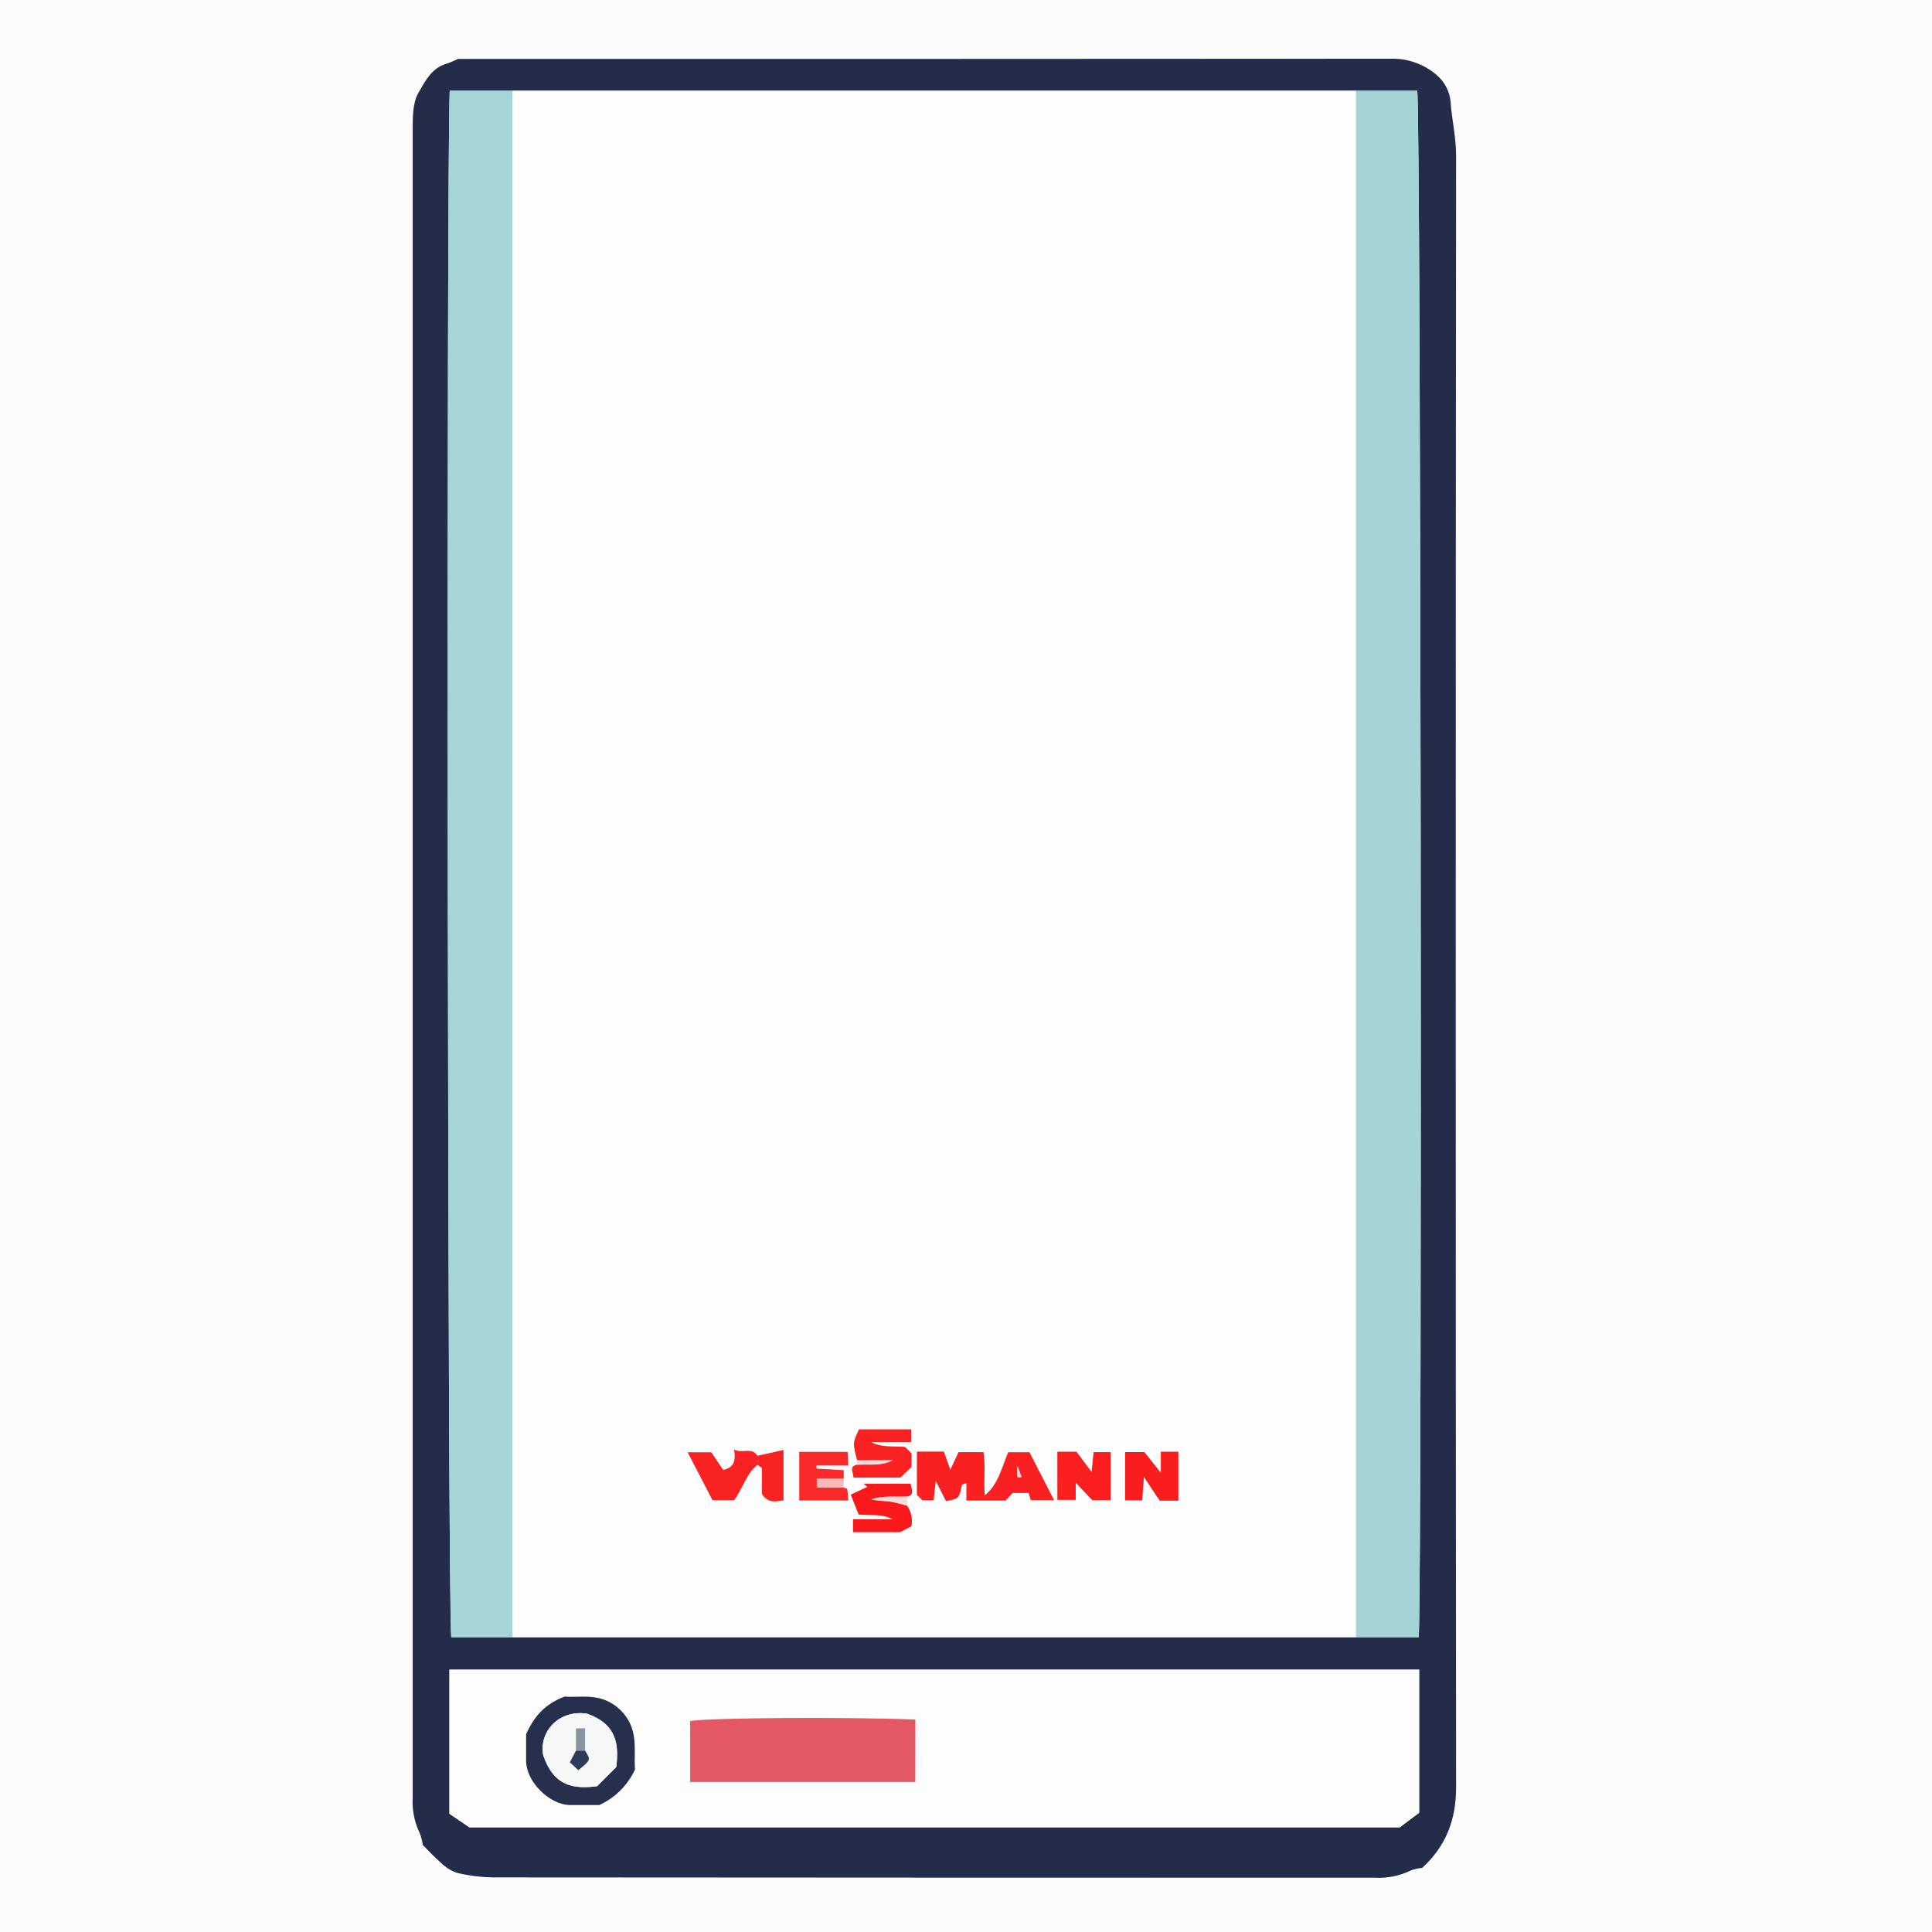
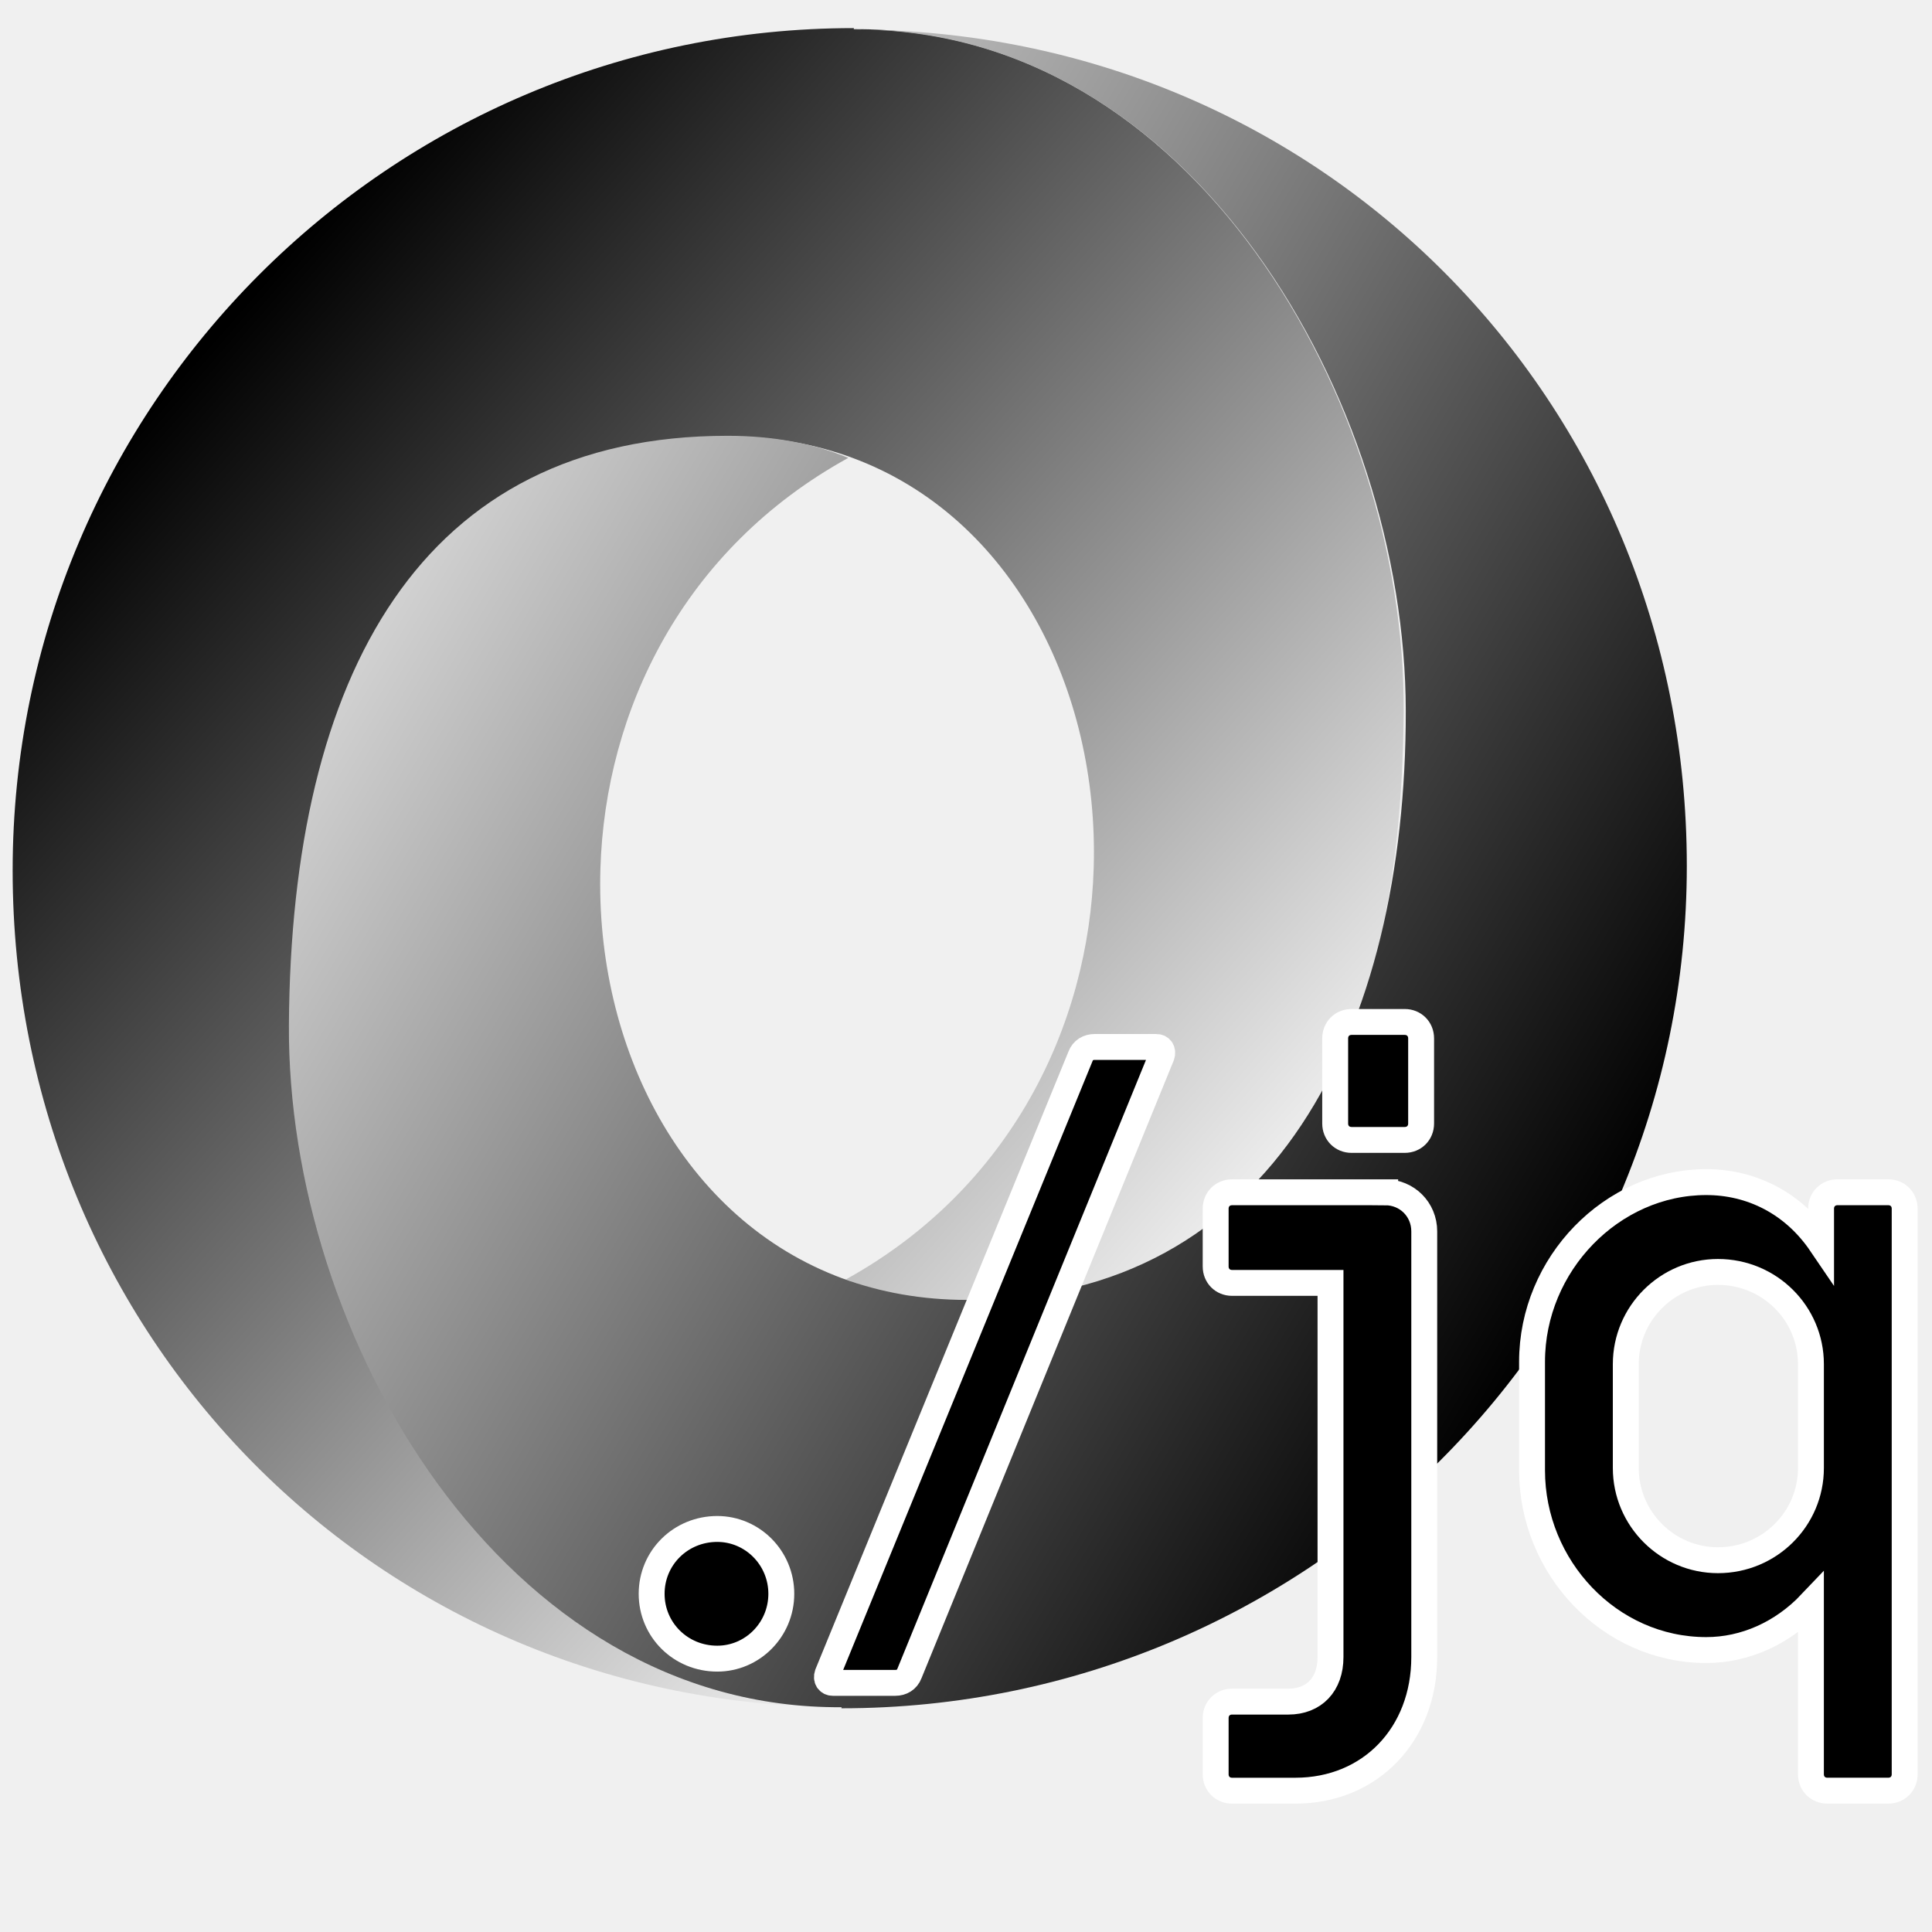
- <svg xmlns="http://www.w3.org/2000/svg" viewBox="0 0 426 426">
-   <defs>
-     <style>.cls-1{fill:#fcfcfc;}.cls-2{fill:#232d49;}.cls-3{fill:#fefefe;}.cls-4{fill:#fdfdfd;}.cls-5{fill:#a4d4d6;}.cls-6{fill:#a6d5d7;}.cls-7{fill:#fa2021;}.cls-8{fill:#fa2122;}.cls-9{fill:#f9191a;}.cls-10{fill:#fa1e1f;}.cls-11{fill:#fa1d1e;}.cls-12{fill:#f92222;}.cls-13{fill:#fa2a2b;}.cls-14{fill:#fa2324;}.cls-15{fill:#fcb9b8;}.cls-16{fill:#fcdcdb;}.cls-17{fill:#fdd7d6;}.cls-18{fill:#e45765;}.cls-19{fill:#262f4b;}.cls-20{fill:#fdcdce;}.cls-21{fill:#f6f7f7;}.cls-22{fill:#2e3b59;}.cls-23{fill:#8b93a3;}</style>
+ <svg xmlns="http://www.w3.org/2000/svg" xmlns:xlink="http://www.w3.org/1999/xlink" version="1.1" width="160" height="160" id="svg-001">
+   <defs id="gradients-001">
+     <linearGradient id="linearGradient8385">
+       <stop id="stop8387" style="stop-color:#000000;stop-opacity:1" offset="0" />
+       <stop id="stop8389" style="stop-color:#ffffff;stop-opacity:1" offset="1" />
+     </linearGradient>
+     <linearGradient xlink:href="#linearGradient8385" id="linearGradient881" x1="147.528" y1="122.485" x2="11.844" y2="41.827" gradientUnits="userSpaceOnUse" gradientTransform="matrix(1.004937,0,0,1,-0.7879767,0)" />
+     <linearGradient xlink:href="#linearGradient8385" id="linearGradient889" x1="20.839" y1="28.408" x2="124.263" y2="119.226" gradientUnits="userSpaceOnUse" />
  </defs>
-   <g id="Ebene_2" data-name="Ebene 2">
-     <g id="Ebene_1-2" data-name="Ebene 1">
-       <path class="cls-1" d="M427,427H1V1H427ZM102,14c-1.22.5-1.9.86-2.64,1.07-3.27,1-4.72,4-6.12,6.42C92.06,23.68,92,26.74,92,29.42Q92,213.36,92,397.3a15.91,15.91,0,0,0,1.62,7.84,10.91,10.91,0,0,1,.68,2.63c1.35,1.35,2.58,2.74,4,3.92a9.34,9.34,0,0,0,3.55,2.23,36.65,36.65,0,0,0,8.06,1q97.22.08,194.43.07a16,16,0,0,0,7.84-1.61,10,10,0,0,1,2.49-.56c5.09-4.64,7.48-10.38,7.47-17.7q-.2-179.94,0-359.88c0-4.11-1-8-1.24-12.07a8.79,8.79,0,0,0-3-5.63,14.8,14.8,0,0,0-9.47-3.63C239.42,14,170.45,14,102,14Z" transform="translate(-1 -1)" />
-       <path class="cls-2" d="M102,14c68.4,0,137.37,0,206.35-.05a14.8,14.8,0,0,1,9.47,3.63,8.79,8.79,0,0,1,3,5.63c.27,4,1.24,8,1.24,12.07q-.16,179.94,0,359.88c0,7.32-2.38,13.05-7.47,17.7a10,10,0,0,0-2.49.56,16,16,0,0,1-7.84,1.61q-97.22,0-194.43-.07a36.65,36.65,0,0,1-8.06-1,9.34,9.34,0,0,1-3.55-2.23c-1.39-1.18-2.62-2.56-4-3.92a10.91,10.91,0,0,0-.68-2.63A15.91,15.91,0,0,1,92,397.3Q92,213.36,92,29.42c0-2.68,0-5.75,1.25-7.93C94.69,19,96.14,16,99.41,15.07,100.14,14.86,100.83,14.5,102,14Zm12,7H100.16c-.77,19.93-.44,336.4.34,341H313.84c.77-19.92.44-336.4-.34-341H114ZM313.92,369.15H100.1v31.74l4.4,3H309.64l4.28-3.22Z" transform="translate(-1 -1)" />
-       <path class="cls-3" d="M300,362H114V21H300ZM187,327v-1.86l-6-.34v-.69h7l-.14-3H177.23v10.71H188a24,24,0,0,0-.23-2.49c0-.16-.53-.24-.81-.36Zm-19-3c.33.26.94.51,1,.78.08,2,0,3.91,0,5.64,1.39,2.13,3.13,1.67,4.76,1.38V320.71L168,322c-1.27-2-3.15-.42-5.14-1.37.43,2.48-.06,4-2.43,4.47l-2.58-3.87h-5.22l5.48,10.56h4.77C164.79,329.16,165.54,326,168,324Zm33,9v-2c1.86-.43.86-1.71.8-2.85H191.45l.78.7-3.64,1.7,1.73,4.38c2.59.27,5.13-.21,7.57,1.06h-8.8v2.86h10.35l2.51-1.29A5.8,5.8,0,0,0,201,333Zm-11-9c-1.86.43-.86,1.71-.8,2.85h10.33l2.46-2.32v-3l-1.42-1.42c-2.48-.26-5,.22-7.46-1.05h8.8v-2.86h-11.5c-1.37,3-1.37,3-.41,6.84Zm43.42,7.79L228,321.2h-4.7c-1.48,3.47-2.19,7.06-5.17,9.52-.33-3.27.18-6.54-.28-9.55h-5.5l-1.82,3.89-1.43-4h-5.93v9.53l1.2,1.2h2.49l.46-4.3,2.26,4.48c2.89-.56,2.88-.56,3.5-3.55,0-.14.43-.2,1-.44v3.83h8.65l1.55-1.68h3.53l.45,1.6Zm.73-.06h4v-3.8l3.65,3.87h4.06V321.2h-3.76l-.44,4.39-3.34-4.48h-4.21Zm14.93.1h3.78l.36-5.18c.86,1.31,1.45,2.23,2.06,3.13s1.29,1.89,1.45,2.12h4.09V321.1H257v4.64l-3.63-4.56h-4.25Z" transform="translate(-1 -1)" />
-       <path class="cls-4" d="M313.92,369.15v31.57l-4.28,3.22H104.5l-4.4-3V369.15Zm-111.1,24.77V380.15c-15.77-.61-45.6-.38-49.65.33v13.44ZM133.15,399a15.92,15.92,0,0,0,7.85-7.85c-.32-4.3,1-9.09-3.32-13.21-4.13-3.94-8.73-2.54-12.19-2.87-4.33,1.67-6.66,4.24-8.49,8.3,0,1.38,0,3.7,0,6,.09,4.51,5.12,9.52,9.64,9.61C129,399,131.28,399,133.15,399Z" transform="translate(-1 -1)" />
-       <path class="cls-5" d="M300,362V21h13.5c.78,4.6,1.11,321.08.34,341Z" transform="translate(-1 -1)" />
-       <path class="cls-6" d="M114,21V362H100.5c-.78-4.6-1.11-321.07-.34-341Z" transform="translate(-1 -1)" />
-       <path class="cls-7" d="M233.42,331.79h-5.15l-.45-1.6h-3.53l-1.55,1.68h-8.65V328c-.6.25-1,.31-1,.44-.62,3-.61,3-3.5,3.55l-2.26-4.48-.46,4.3h-2.49l-1.2-1.2v-9.53h5.93l1.43,4,1.82-3.89h5.5c.47,3,0,6.28.28,9.55,3-2.46,3.7-6.05,5.17-9.52H228Zm-8.05-7.56c-.16,2.71-.16,2.71.88,2.46Z" transform="translate(-1 -1)" />
-       <path class="cls-8" d="M190,323c-1-3.83-1-3.83.41-6.84h11.5V319h-8.8c2.44,1.27,5,.79,7.46,1.05l1.42,1.42v3l-2.46,2.32H189.2c-.06-1.15-1.06-2.42.8-2.85,2.61-.18,5.29.35,7.84-1Z" transform="translate(-1 -1)" />
-       <path class="cls-9" d="M201,333a5.8,5.8,0,0,1,.95,4.55l-2.51,1.29H189.09V336h8.8c-2.44-1.27-5-.79-7.57-1.06l-1.73-4.38,3.64-1.7-.78-.7H201.8c.06,1.15,1.06,2.42-.8,2.85-2.62.14-5.29-.29-7.89.63a24.76,24.76,0,0,0,3.84.4A37.19,37.19,0,0,1,201,333Z" transform="translate(-1 -1)" />
-       <path class="cls-10" d="M234.15,331.72V321.1h4.21l3.34,4.48.44-4.39h3.76v10.6h-4.06l-3.65-3.87v3.8Z" transform="translate(-1 -1)" />
-       <path class="cls-11" d="M249.08,331.83V321.18h4.25l3.63,4.56V321.1h3.86v10.79h-4.09c-.16-.23-.81-1.17-1.45-2.12s-1.19-1.81-2.06-3.13l-.36,5.18Z" transform="translate(-1 -1)" />
-       <path class="cls-12" d="M168,324c-2.46,2-3.21,5.16-5.12,7.79h-4.77l-5.48-10.56h5.22l2.58,3.87c2.37-.42,2.86-2,2.43-4.47,2,.95,3.87-.64,5.14,1.37Z" transform="translate(-1 -1)" />
-       <path class="cls-13" d="M187,329c.28.12.78.19.81.36a24,24,0,0,1,.23,2.49H177.23V321.14H187.9l.14,3h-7v.69l6,.34V327h-5.91v2Z" transform="translate(-1 -1)" />
-       <path class="cls-14" d="M168,324v-2l5.76-1.29v11.09c-1.62.29-3.36.75-4.76-1.38,0-1.73,0-3.69,0-5.64C168.94,324.51,168.33,324.26,168,324Z" transform="translate(-1 -1)" />
-       <path class="cls-15" d="M187,329h-5.91v-2H187Z" transform="translate(-1 -1)" />
-       <path class="cls-16" d="M201,333a37.19,37.19,0,0,0-4-1,24.76,24.76,0,0,1-3.84-.4c2.59-.92,5.26-.49,7.89-.63Z" transform="translate(-1 -1)" />
-       <path class="cls-17" d="M190,323h7.84c-2.55,1.35-5.23.82-7.84,1Z" transform="translate(-1 -1)" />
-       <path class="cls-18" d="M202.82,393.92H153.18V380.49c4-.72,33.88-.94,49.65-.33Z" transform="translate(-1 -1)" />
-       <path class="cls-19" d="M133.15,399c-1.87,0-4.18,0-6.5,0-4.53-.09-9.55-5.1-9.64-9.61,0-2.32,0-4.64,0-6,1.83-4.06,4.16-6.64,8.49-8.3,3.46.33,8.06-1.06,12.19,2.87,4.32,4.12,3,8.91,3.32,13.21A15.92,15.92,0,0,1,133.15,399Zm3.74-8.38c.61-5,.09-9.42-6.4-11.75-6.24-1-10.67,4-9.71,9.16,2.42,7.07,6.93,7.43,11.87,6.83Z" transform="translate(-1 -1)" />
-       <path class="cls-20" d="M225.37,324.22l.88,2.46C225.21,326.94,225.21,326.94,225.37,324.22Z" transform="translate(-1 -1)" />
-       <path class="cls-21" d="M136.88,390.62l-4.24,4.24c-4.94.6-9.45.24-11.87-6.83-1-5.17,3.47-10.15,9.71-9.16C137,381.2,137.49,385.65,136.88,390.62ZM130,387v-4.91h-2c0,1.68,0,3.3,0,4.91l-1.35,2.58,1.86,1.74C131.29,389.06,131.29,389.06,130,387Z" transform="translate(-1 -1)" />
-       <path class="cls-22" d="M130,387c1.29,2.06,1.29,2.06-1.49,4.32l-1.86-1.74L128,387Z" transform="translate(-1 -1)" />
-       <path class="cls-23" d="M130,387h-2v-4.91h2Z" transform="translate(-1 -1)" />
-     </g>
+   <g id="g852" transform="matrix(0.8708484,0,0,0.8708484,0.6948919,2.042172)">
+     <path id="path847" style="fill:url(#linearGradient889);fill-opacity:1;fill-rule:evenodd;stroke:none;stroke-width:1;stroke-linecap:butt;stroke-linejoin:miter;stroke-miterlimit:4;stroke-dasharray:none;stroke-opacity:1" d="M 80.267,41.196 C 76.724,39.885 72.803,39.163 68.529,39.161 39.501,39.149 28.166,64.937 26.998,95.19 25.898,123.718 47.324,160.224 79.371,160 35.188,160 0.405,124.678 0.405,80.435 0.405,36.192 36.222,0.327 80.405,0.327 l -0.017,0.103 C 112.435,0.205 132.867,35.731 132.689,65.31 132.489,98.614 120.187,121.352 91.159,121.339 86.971,121.337 83.028,120.721 79.656,119.318 95.308,110.659 102.761,95.194 103.211,80.178 103.719,63.261 95.462,46.815 80.267,41.196" />
+     <path id="path873" style="fill:url(#linearGradient881);fill-opacity:1;fill-rule:evenodd;stroke:none;stroke-width:1.002;stroke-linecap:butt;stroke-linejoin:miter;stroke-miterlimit:4;stroke-dasharray:none;stroke-opacity:1" d="m 79.358,119.241 c 3.561,1.31 7.501,2.032 11.796,2.034 29.171,0.013 41.773,-25.753 41.735,-56.029 -0.037,-29.453 -20.31,-65.001 -52.515,-64.777 44.401,0 79.24,35.289 79.24,79.532 0,44.243 -35.994,80.109 -80.395,80.109 l 0.017,-0.103 C 47.031,160.231 26.498,124.706 26.677,95.127 26.878,61.823 39.241,39.085 68.412,39.098 c 4.209,0.002 8.075,0.695 11.463,2.098 -15.729,8.659 -23.122,24.047 -23.575,39.064 -0.51,16.917 7.788,33.362 23.058,38.982" />
+   </g>
+   <g aria-label="./jq" id="text895" style="font-style:normal;font-variant:normal;font-weight:bold;font-stretch:normal;font-size:64.696px;line-height:125%;font-family:'Miriam Libre';-inkscape-font-specification:'Miriam Libre, Bold';font-variant-ligatures:normal;font-variant-caps:normal;font-variant-numeric:normal;font-variant-east-asian:normal;letter-spacing:0px;word-spacing:0px;opacity:1;mix-blend-mode:normal;fill:#000000;fill-opacity:1;fill-rule:nonzero;stroke:#ffffff;stroke-width:2.145;stroke-linecap:butt;stroke-linejoin:miter;stroke-miterlimit:4;stroke-dasharray:none;stroke-opacity:1">
+     <path d="m 59.4,137.362 c 2.911,0 5.305,-2.394 5.305,-5.37 0,-2.976 -2.394,-5.37 -5.305,-5.37 -3.041,0 -5.434,2.394 -5.434,5.37 0,2.976 2.394,5.37 5.434,5.37 z" style="font-style:normal;font-variant:normal;font-weight:bold;font-stretch:normal;font-size:64.696px;font-family:'Miriam Libre';-inkscape-font-specification:'Miriam Libre, Bold';font-variant-ligatures:normal;font-variant-caps:normal;font-variant-numeric:normal;font-variant-east-asian:normal;fill-rule:nonzero;stroke:#ffffff;stroke-width:2.145;stroke-miterlimit:4;stroke-dasharray:none" id="path997" />
+     <path d="m 68.975,139.367 h 5.176 c 0.518,0 0.97,-0.259 1.165,-0.776 L 96.212,87.417 c 0.129,-0.388 -0.065,-0.712 -0.453,-0.712 h -5.111 c -0.518,0 -0.97,0.259 -1.165,0.776 l -20.961,51.174 c -0.129,0.388 0.065,0.712 0.453,0.712 z" style="font-style:normal;font-variant:normal;font-weight:bold;font-stretch:normal;font-size:64.696px;font-family:'Miriam Libre';-inkscape-font-specification:'Miriam Libre, Bold';font-variant-ligatures:normal;font-variant-caps:normal;font-variant-numeric:normal;font-variant-east-asian:normal;fill-rule:nonzero;stroke:#ffffff;stroke-width:2.145;stroke-miterlimit:4;stroke-dasharray:none" id="path999" />
+     <path d="m 111.933,94.404 h 4.399 c 0.776,0 1.359,-0.582 1.359,-1.359 v -7.052 c 0,-0.776 -0.582,-1.359 -1.359,-1.359 h -4.399 c -0.776,0 -1.359,0.582 -1.359,1.359 v 7.052 c 0,0.776 0.582,1.359 1.359,1.359 z m 2.782,4.335 h -12.68 c -0.776,0 -1.359,0.582 -1.359,1.359 v 4.787 c 0,0.776 0.582,1.359 1.359,1.359 h 8.152 v 30.989 c 0,2.264 -1.359,3.688 -3.494,3.688 h -4.658 c -0.776,0 -1.359,0.582 -1.359,1.359 v 4.658 c 0,0.776 0.582,1.359 1.359,1.359 h 5.24 c 6.211,0 10.675,-4.658 10.675,-11.063 v -35.259 c 0,-1.811 -1.423,-3.235 -3.235,-3.235 z" style="font-style:normal;font-variant:normal;font-weight:bold;font-stretch:normal;font-size:64.696px;font-family:'Miriam Libre';-inkscape-font-specification:'Miriam Libre, Bold';font-variant-ligatures:normal;font-variant-caps:normal;font-variant-numeric:normal;font-variant-east-asian:normal;fill-rule:nonzero;stroke:#ffffff;stroke-width:2.145;stroke-miterlimit:4;stroke-dasharray:none" id="path1001" />
+     <path d="m 151.332,148.295 h 5.046 c 0.776,0 1.359,-0.582 1.359,-1.359 V 100.097 c 0,-0.776 -0.582,-1.359 -1.359,-1.359 h -4.205 c -0.776,0 -1.359,0.582 -1.359,1.359 v 2.911 c -2.329,-3.429 -5.823,-5.111 -9.51,-5.111 -7.828,0 -14.427,6.793 -14.427,14.88 v 8.993 c 0,8.022 6.405,14.88 14.427,14.88 3.17,0 6.275,-1.359 8.669,-3.882 v 14.168 c 0,0.776 0.582,1.359 1.359,1.359 z m -9.057,-19.085 c -4.205,0 -7.634,-3.429 -7.634,-7.634 v -8.605 c 0,-4.205 3.429,-7.634 7.634,-7.634 4.27,0 7.699,3.429 7.699,7.634 v 8.605 c 0,4.205 -3.429,7.634 -7.699,7.634 z" style="font-style:normal;font-variant:normal;font-weight:bold;font-stretch:normal;font-size:64.696px;font-family:'Miriam Libre';-inkscape-font-specification:'Miriam Libre, Bold';font-variant-ligatures:normal;font-variant-caps:normal;font-variant-numeric:normal;font-variant-east-asian:normal;fill-rule:nonzero;stroke:#ffffff;stroke-width:2.145;stroke-miterlimit:4;stroke-dasharray:none" id="path1003" />
  </g>
</svg>
